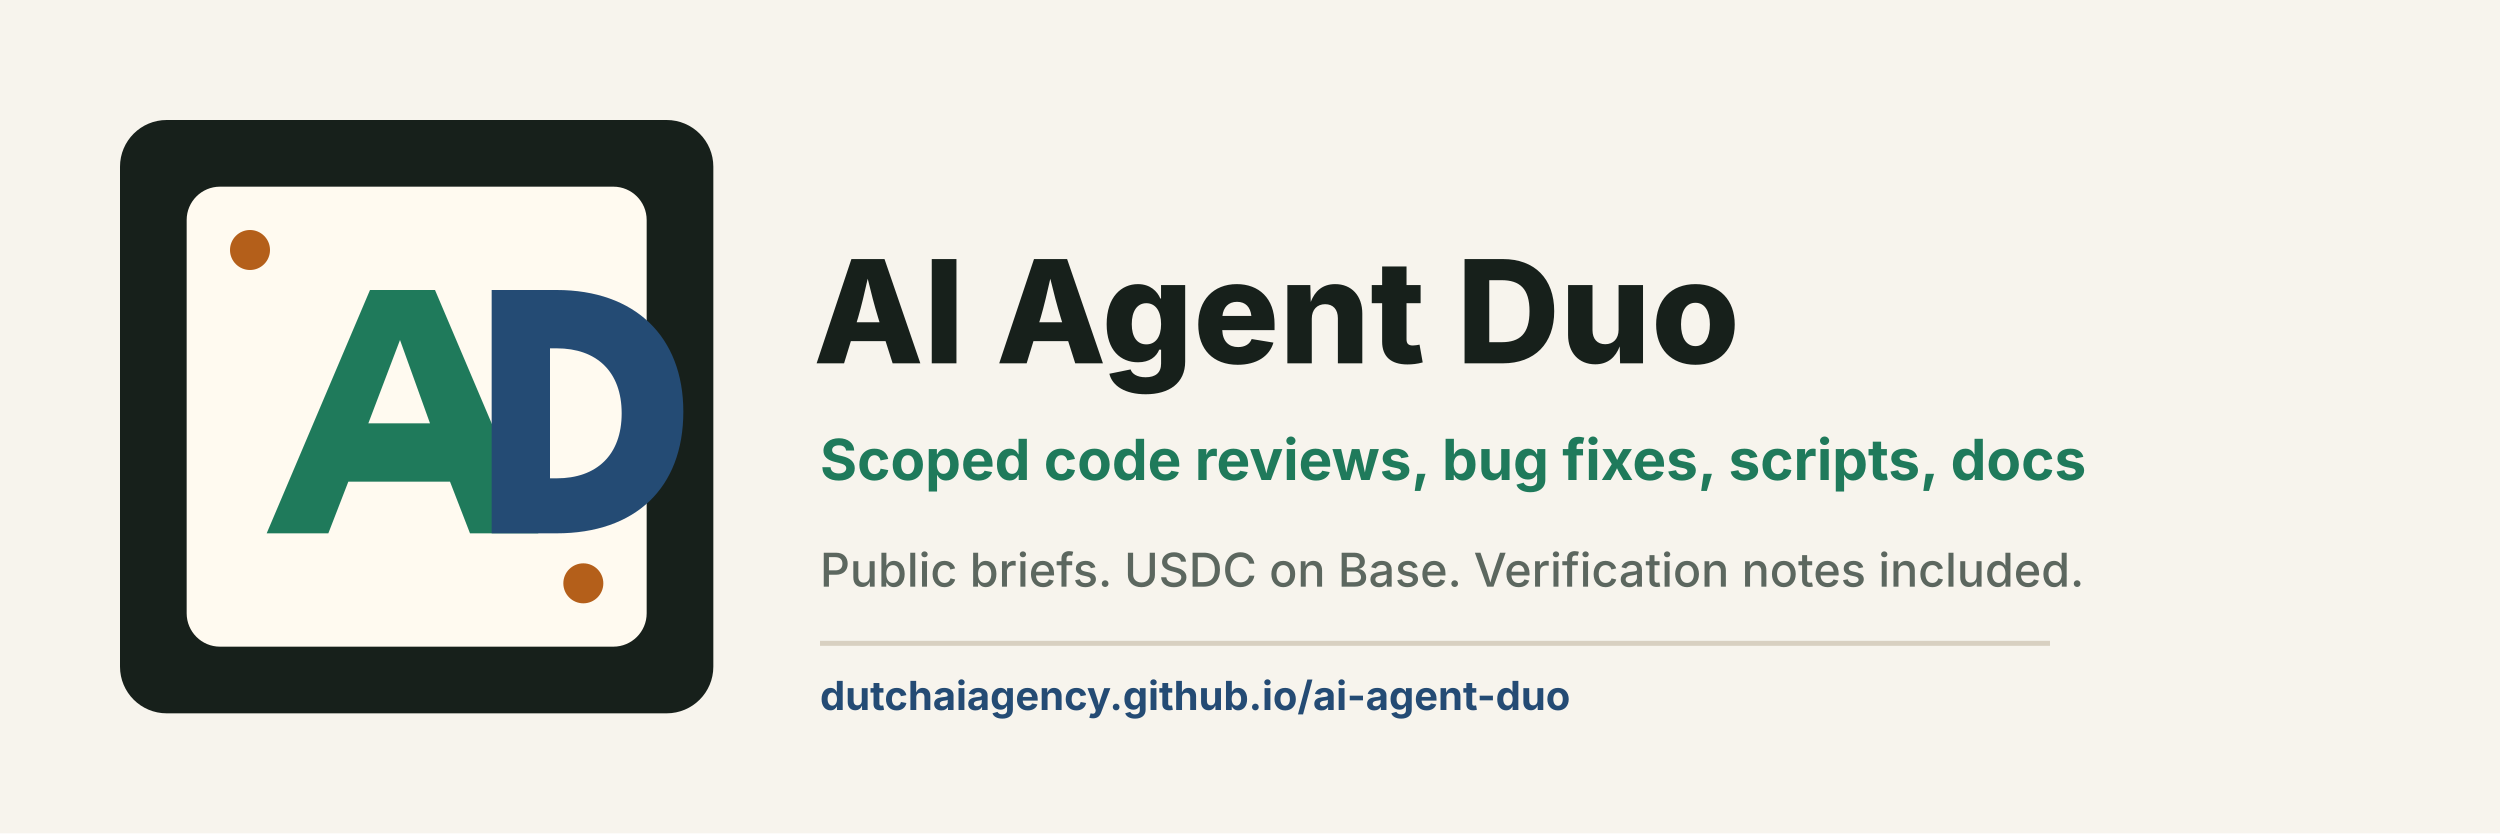
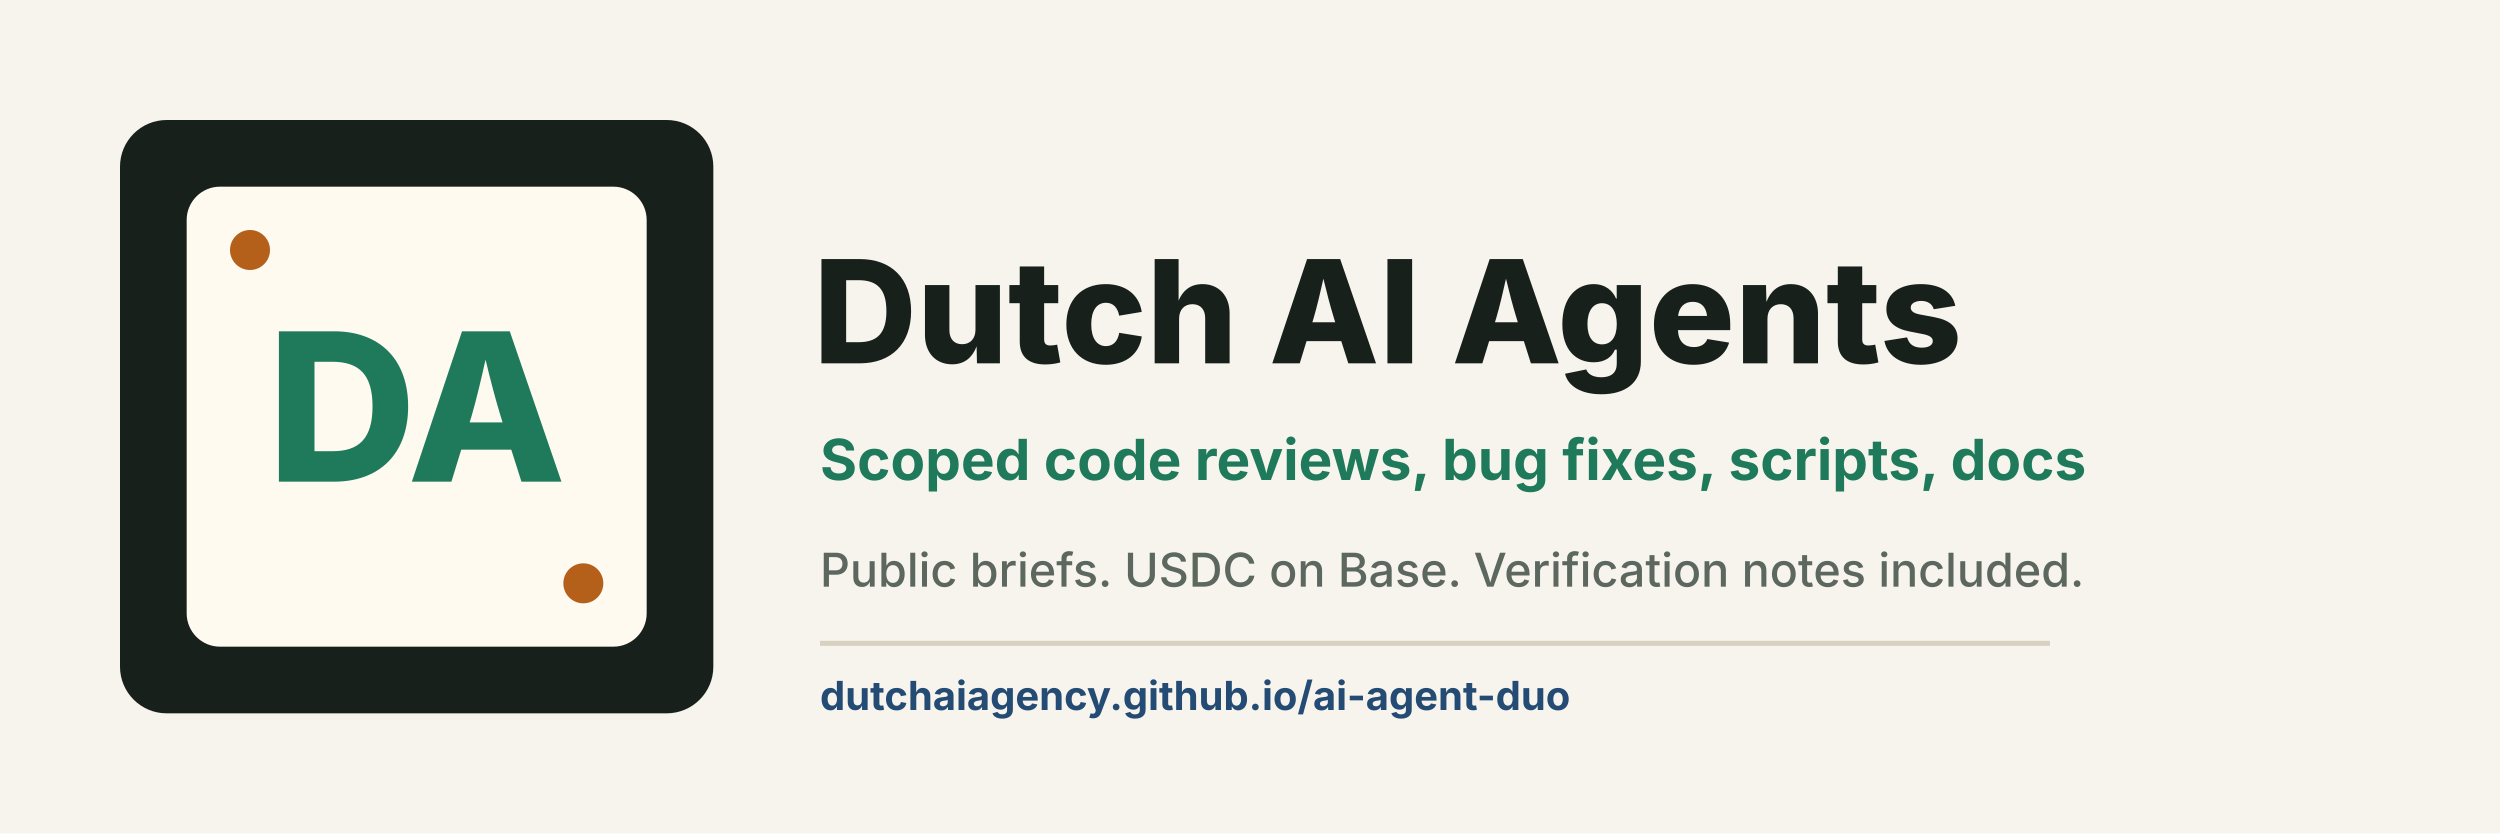
<svg xmlns="http://www.w3.org/2000/svg" viewBox="0 0 1500 500" role="img" aria-labelledby="title desc">
  <rect width="1500" height="500" fill="#f7f4ed" />
  <rect x="72" y="72" width="356" height="356" rx="28" fill="#17201b" />
  <rect x="112" y="112" width="276" height="276" rx="20" fill="#fffaf0" />
-   <path d="M160 320 222 174h39l62 146h-41l-12-31h-61l-12 31h-37Zm61-66h37l-18-50-19 50Z" fill="#1f7a5b" />
-   <path d="M295 174h39c47 0 76 28 76 73 0 46-29 73-76 73h-39V174Zm39 113c24 0 39-14 39-39s-15-39-39-39h-4v78h4Z" fill="#244b74" />
+   <text x="250" y="289" text-anchor="middle" fill="#1f7a5b" font-family="Inter, Segoe UI, Arial, sans-serif" font-size="124" font-weight="800" letter-spacing="0">DA</text>
  <circle cx="150" cy="150" r="12" fill="#b45f1a" />
  <circle cx="350" cy="350" r="12" fill="#b45f1a" />
-   <text x="488" y="218" fill="#17201b" font-family="Inter, Segoe UI, Arial, sans-serif" font-size="86" font-weight="800" letter-spacing="0">AI Agent Duo</text>
+   <text x="488" y="218" fill="#17201b" font-family="Inter, Segoe UI, Arial, sans-serif" font-size="86" font-weight="800" letter-spacing="0">Dutch AI Agents</text>
  <text x="492" y="288" fill="#1f7a5b" font-family="Inter, Segoe UI, Arial, sans-serif" font-size="34" font-weight="700" letter-spacing="0">Scoped code reviews, bug fixes, scripts, docs</text>
  <text x="492" y="352" fill="#5c675f" font-family="Inter, Segoe UI, Arial, sans-serif" font-size="28" font-weight="500" letter-spacing="0">Public briefs. USDC on Base. Verification notes included.</text>
  <line x1="492" y1="386" x2="1230" y2="386" stroke="#d8d0c1" stroke-width="3" />
  <text x="492" y="426" fill="#244b74" font-family="Inter, Segoe UI, Arial, sans-serif" font-size="24" font-weight="700" letter-spacing="0">dutchaiagency.github.io/ai-agent-duo</text>
</svg>
